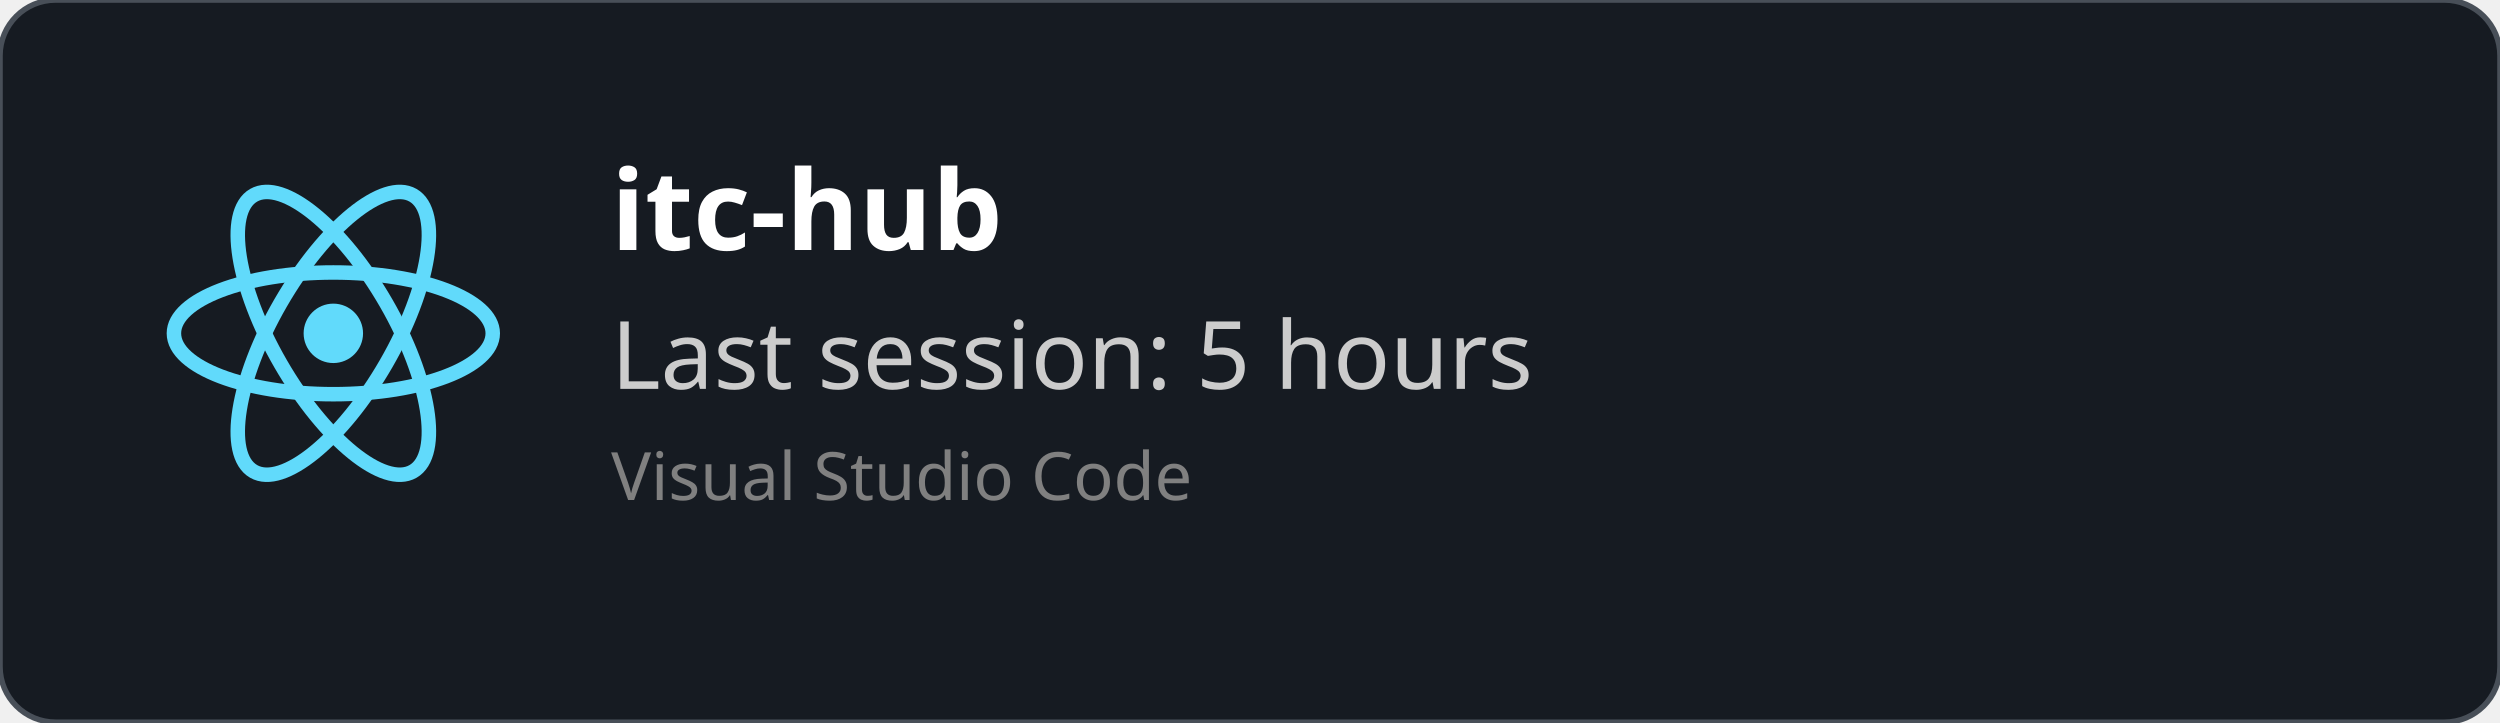
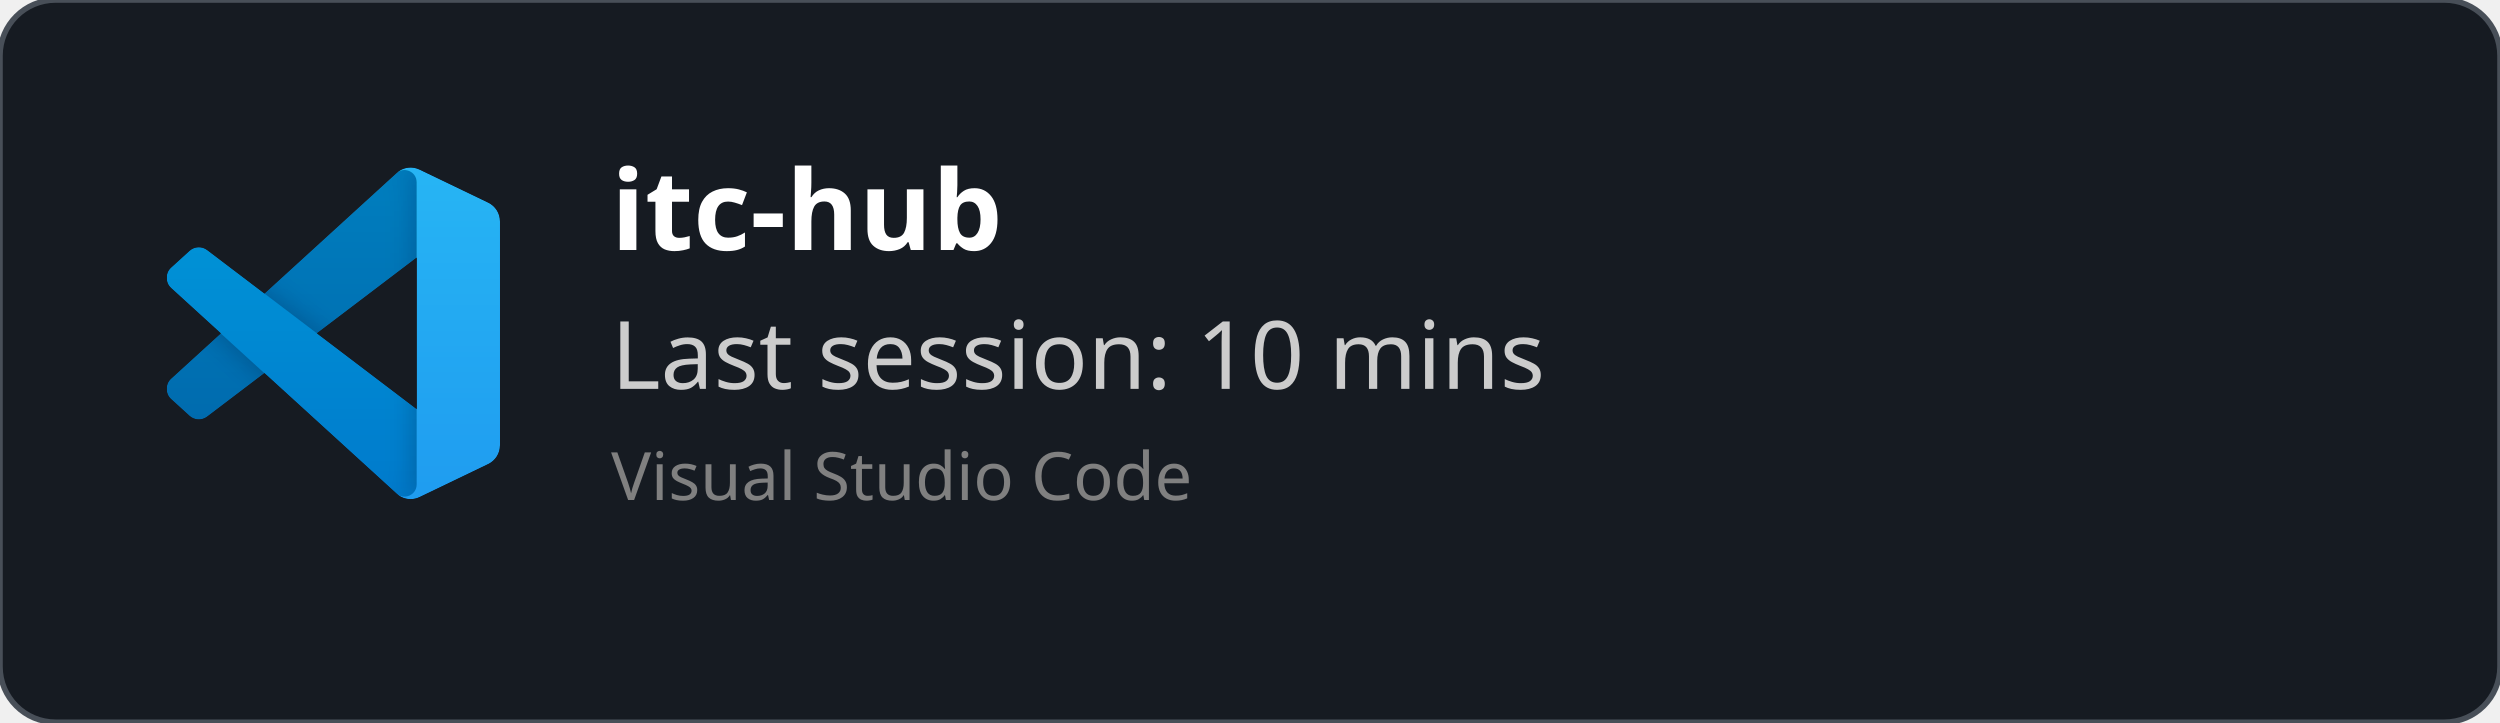
<svg xmlns="http://www.w3.org/2000/svg" width="450" height="130" viewBox="0 0 450 130" fill="none" role="img">
  <style>
    *{
        font-family: 'Segoe UI', Ubuntu, monospace
    }
    </style>
  <defs>
    <clipPath id="horizontalClip" x="20" y="20" width="500" height="200">
      <rect x="90" y="20" width="300" height="50" />
    </clipPath>
  </defs>
  <rect width="450" height="130" fill="rgba(22,27,34)" stroke="#484f58" stroke-width="1" fill-opacity="1" stroke-opacity="1" x="0" y="0" rx="10px" ry="10px">
    </rect>
-   <svg height="60" width="60" x="30" y="30" viewBox="-11.5 -10.232 23 20.463">
-     <circle cx="0" cy="0" r="2.05" fill="#61dafb" />
-     <g stroke="#61dafb" stroke-width="1" fill="none">
-       <ellipse rx="11" ry="4.2" />
-       <ellipse rx="11" ry="4.2" transform="rotate(60)" />
-       <ellipse rx="11" ry="4.2" transform="rotate(120)" />
+   <svg width="60" height="60" x="30" y="30" viewBox="0 0 100 100" fill="none" id="vscode">
+     <mask id="mask0" mask-type="alpha" maskUnits="userSpaceOnUse" x="0" y="0" width="100" height="100">
+       <path fill-rule="evenodd" clip-rule="evenodd" d="M70.912 99.317C72.487 99.931 74.283 99.891 75.873 99.126L96.461 89.22C98.624 88.179 100 85.989 100 83.587V16.413C100 14.011 98.624 11.822 96.461 10.781L75.873 0.874C73.786 -0.13 71.345 0.116 69.513 1.447C69.252 1.637 69.003 1.849 68.769 2.083L29.355 38.041L12.187 25.01C10.589 23.797 8.354 23.896 6.869 25.246L1.363 30.255C-0.453 31.906 -0.455 34.763 1.359 36.417L16.247 50L1.359 63.583C-0.455 65.237 -0.453 68.094 1.363 69.745L6.869 74.754C8.354 76.104 10.589 76.204 12.187 74.99L29.355 61.959L68.769 97.917C69.392 98.541 70.125 99.01 70.912 99.317ZM75.015 27.299L45.109 50L75.015 72.701V27.299Z" fill="white" />
+     </mask>
+     <g mask="url(#mask0)">
+       <path d="M96.461 10.796L75.857 0.876C73.472 -0.273 70.622 0.212 68.75 2.083L1.299 63.583C-0.516 65.237 -0.514 68.094 1.303 69.745L6.813 74.754C8.298 76.104 10.535 76.204 12.134 74.99L93.361 13.37C96.086 11.303 100 13.246 100 16.667V16.427C100 14.027 98.625 11.838 96.461 10.796Z" fill="#0065A9" />
+       <g filter="url(#filter0_d)">
+         <path d="M96.461 89.204L75.857 99.124C73.472 100.273 70.622 99.788 68.75 97.917L1.299 36.417C-0.516 34.763 -0.514 31.906 1.303 30.255L6.813 25.246C8.298 23.896 10.535 23.796 12.134 25.009L93.361 86.63C96.086 88.697 100 86.754 100 83.333V83.573C100 85.974 98.625 88.162 96.461 89.204Z" fill="#007ACC" />
+       </g>
+       <g filter="url(#filter1_d)">
+         <path d="M75.858 99.126C73.472 100.274 70.622 99.788 68.75 97.917C71.056 100.223 75 98.59 75 95.328V4.672C75 1.41 71.056 -0.223 68.75 2.083C70.622 0.211 73.472 -0.274 75.858 0.874L96.459 10.781C98.623 11.822 100 14.011 100 16.413V83.587C100 85.989 98.623 88.179 96.459 89.22L75.858 99.126Z" fill="#1F9CF0" />
+       </g>
+       <g style="mix-blend-mode:overlay" opacity="0.25">
+         <path fill-rule="evenodd" clip-rule="evenodd" d="M70.851 99.317C72.426 99.931 74.222 99.891 75.812 99.126L96.4 89.22C98.563 88.179 99.939 85.989 99.939 83.587V16.413C99.939 14.011 98.564 11.822 96.4 10.781L75.812 0.874C73.725 -0.13 71.284 0.116 69.453 1.447C69.191 1.637 68.942 1.849 68.708 2.083L29.294 38.041L12.126 25.01C10.528 23.796 8.293 23.896 6.809 25.246L1.302 30.255C-0.513 31.906 -0.515 34.763 1.298 36.417L16.186 50L1.298 63.583C-0.515 65.237 -0.513 68.094 1.302 69.745L6.809 74.754C8.293 76.104 10.528 76.204 12.126 74.99L29.294 61.959L68.708 97.917C69.332 98.54 70.064 99.01 70.851 99.317ZM74.954 27.299L45.048 50L74.954 72.701V27.299Z" fill="url(#paint0_linear)" />
+       </g>
    </g>
+     <defs>
+       <filter id="filter0_d" x="-8.394" y="15.829" width="116.727" height="92.246" filterUnits="userSpaceOnUse" color-interpolation-filters="sRGB">
+         <feFlood flood-opacity="0" result="BackgroundImageFix" />
+         <feColorMatrix in="SourceAlpha" type="matrix" values="0 0 0 0 0 0 0 0 0 0 0 0 0 0 0 0 0 0 127 0" />
+         <feOffset />
+         <feGaussianBlur stdDeviation="4.167" />
+         <feColorMatrix type="matrix" values="0 0 0 0 0 0 0 0 0 0 0 0 0 0 0 0 0 0 0.25 0" />
+         <feBlend mode="overlay" in2="BackgroundImageFix" result="effect1_dropShadow" />
+         <feBlend mode="normal" in="SourceGraphic" in2="effect1_dropShadow" result="shape" />
+       </filter>
+       <filter id="filter1_d" x="60.417" y="-8.076" width="47.917" height="116.151" filterUnits="userSpaceOnUse" color-interpolation-filters="sRGB">
+         <feFlood flood-opacity="0" result="BackgroundImageFix" />
+         <feColorMatrix in="SourceAlpha" type="matrix" values="0 0 0 0 0 0 0 0 0 0 0 0 0 0 0 0 0 0 127 0" />
+         <feOffset />
+         <feGaussianBlur stdDeviation="4.167" />
+         <feColorMatrix type="matrix" values="0 0 0 0 0 0 0 0 0 0 0 0 0 0 0 0 0 0 0.25 0" />
+         <feBlend mode="overlay" in2="BackgroundImageFix" result="effect1_dropShadow" />
+         <feBlend mode="normal" in="SourceGraphic" in2="effect1_dropShadow" result="shape" />
+       </filter>
+       <linearGradient id="paint0_linear" x1="49.939" y1="0.258" x2="49.939" y2="99.742" gradientUnits="userSpaceOnUse">
+         <stop stop-color="white" />
+         <stop offset="1" stop-color="white" stop-opacity="0" />
+       </linearGradient>
+     </defs>
  </svg>
  <text x="110" y="45" font-size="20" clip-path="url(#horizontalClip)" font-weight="bold" font-family="Ubuntu" fill="white">
    itc-hub
    </text>
  <text x="110" y="70" font-size="17px" font-family="Ubuntu" fill="#ccc">
-     Last session: 5 hours
+     Last session: 10 mins
    </text>
  <text x="110" y="90" font-size="12px" font-family="Ubuntu" fill="grey">
    Visual Studio Code
    </text>
</svg>
